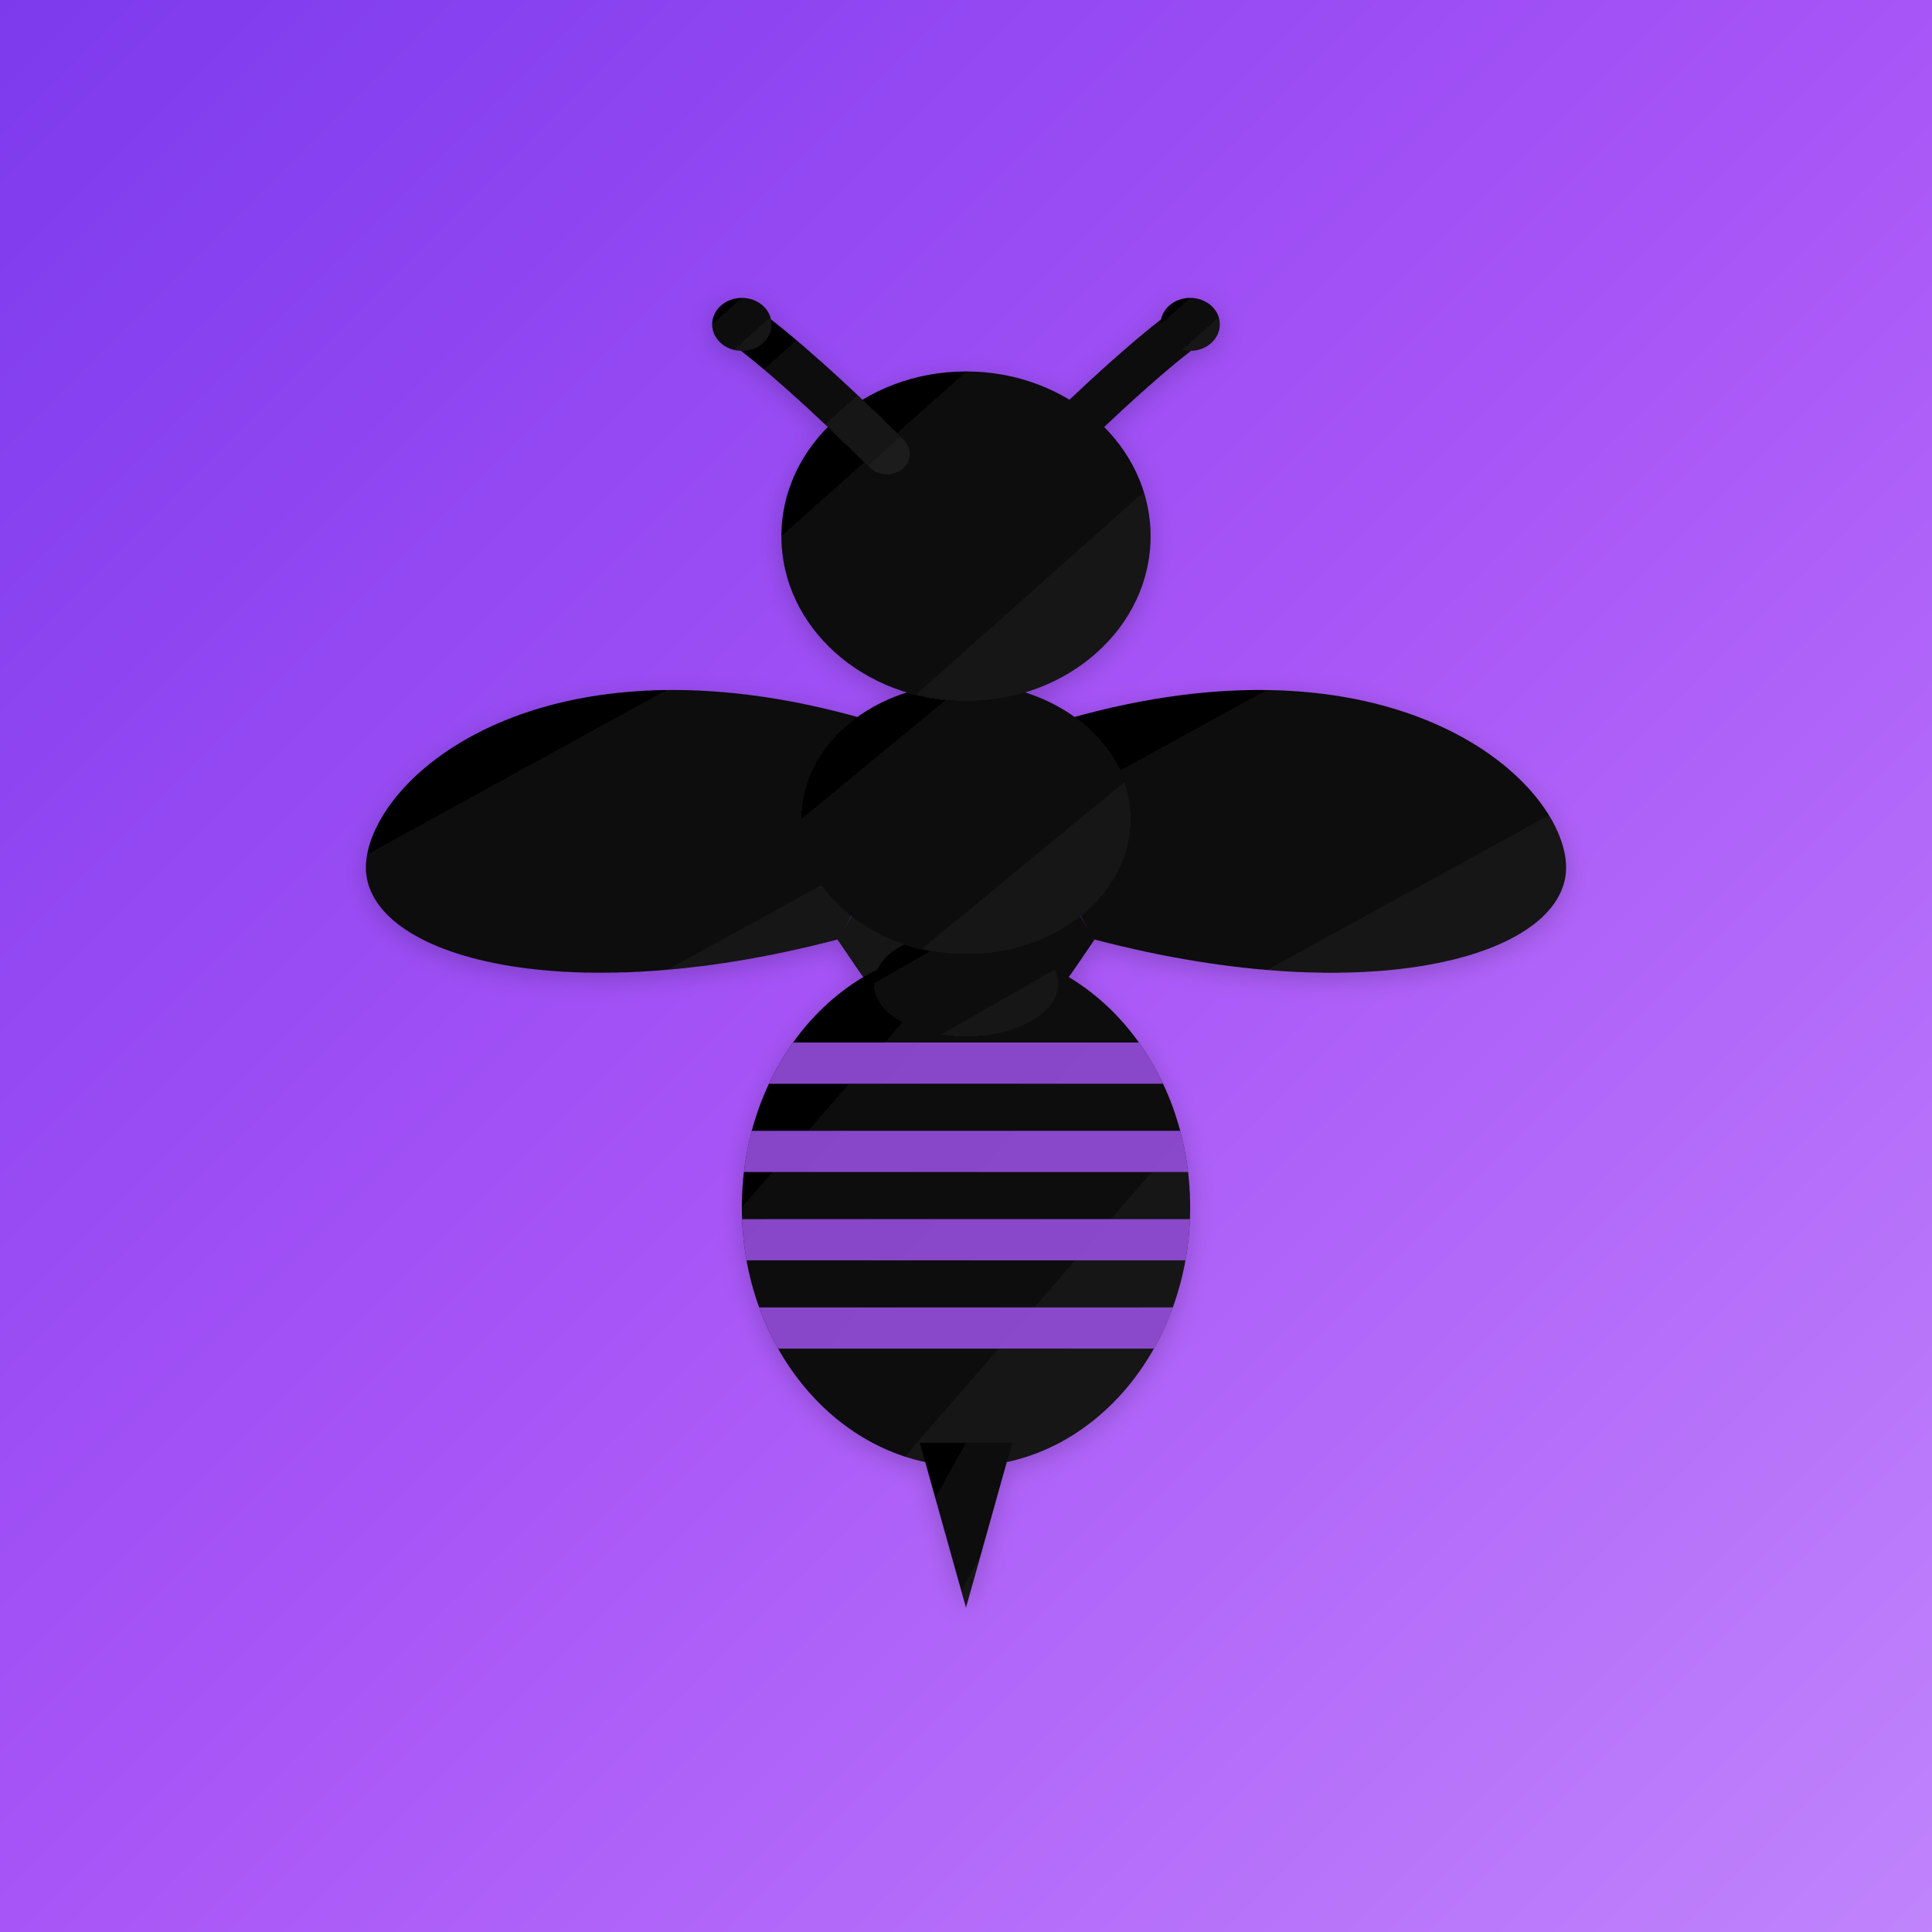
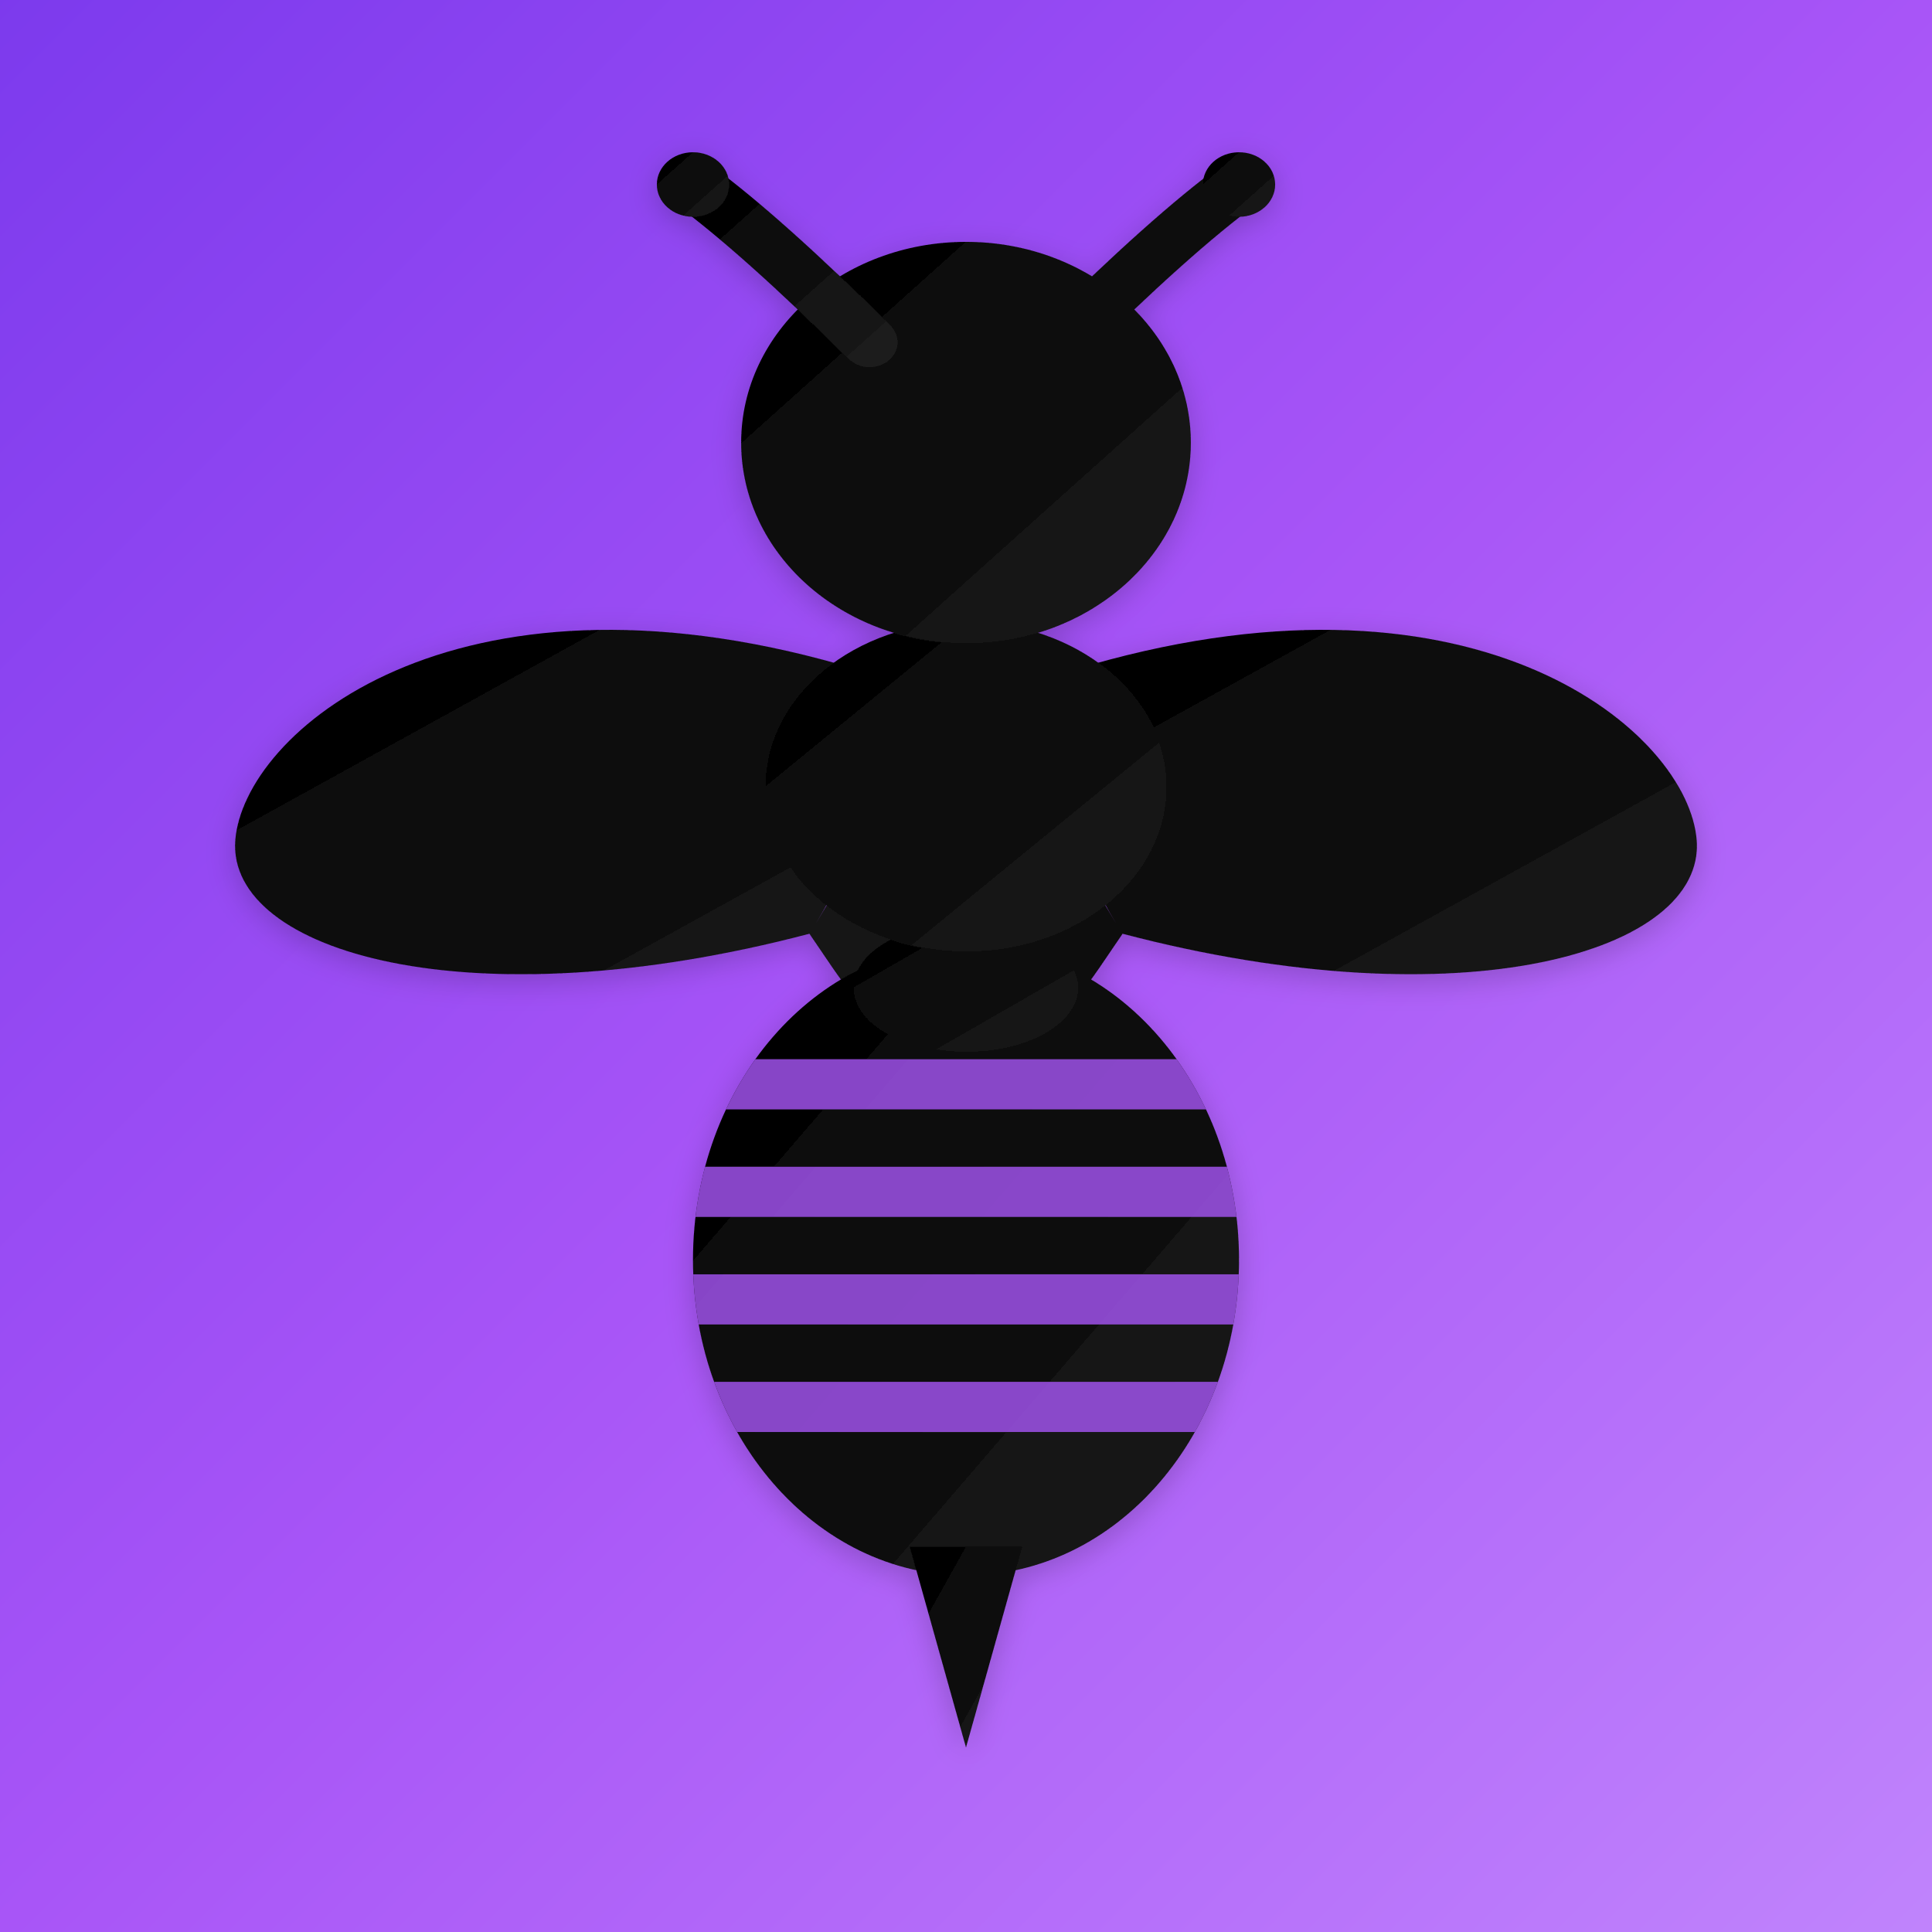
<svg xmlns="http://www.w3.org/2000/svg" width="512" height="512" viewBox="0 0 512 512">
  <defs>
    <linearGradient id="ios-bg" x1="0%" y1="0%" x2="100%" y2="100%">
      <stop offset="0%" stop-color="#7c3aed" />
      <stop offset="50%" stop-color="#a855f7" />
      <stop offset="100%" stop-color="#c084fc" />
    </linearGradient>
    <linearGradient id="ios-bee" x1="0%" y1="0%" x2="100%" y2="100%">
      <stop offset="0%" stop-color="#000000" />
      <stop offset="100%" stop-color="#1a1a1a" />
    </linearGradient>
    <filter id="ios-shadow" x="-20%" y="-20%" width="140%" height="140%">
      <feGaussianBlur in="SourceAlpha" stdDeviation="4" />
      <feOffset dx="0" dy="2" result="offsetblur" />
      <feComponentTransfer>
        <feFuncA type="linear" slope="0.2" />
      </feComponentTransfer>
      <feMerge>
        <feMergeNode />
        <feMergeNode in="SourceGraphic" />
      </feMerge>
    </filter>
    <clipPath id="ios-abdomen">
      <ellipse cx="256" cy="338" rx="68" ry="88" />
    </clipPath>
  </defs>
  <rect width="512" height="512" fill="url(#ios-bg)" />
-   <g transform="translate(256 256) scale(0.78) translate(-256 -256)" filter="url(#ios-shadow)">
+   <g transform="translate(256 256) scale(0.95) translate(-256 -256)" filter="url(#ios-shadow)">
    <g transform="translate(256 256) scale(1.12 1) translate(-256 -256)">
      <g fill="url(#ios-bee)">
        <path d="M 225 172 C 128 141 76 191 74 221 C 72 252 132 272 217 247 C 225 260 230 270 240 275 L 256 275 L 256 240 C 238 198 229 226 217 247 C 229 226 238 198 225 172 Z" />
        <path d="M 287 172 C 384 141 436 191 438 221 C 440 252 380 272 295 247 C 287 260 282 270 272 275 L 256 275 L 256 240 C 274 198 283 226 295 247 C 283 226 274 198 287 172 Z" />
      </g>
      <g fill="url(#ios-bee)">
        <ellipse cx="256" cy="338" rx="68" ry="88" />
        <ellipse cx="256" cy="262" rx="28" ry="18" />
        <ellipse cx="256" cy="206" rx="50" ry="46" />
        <circle cx="256" cy="110" r="56" />
      </g>
      <g clip-path="url(#ios-abdomen)">
        <rect x="188" y="282" width="136" height="14" fill="#a855f7" opacity="0.8" />
        <rect x="188" y="312" width="136" height="14" fill="#a855f7" opacity="0.8" />
        <rect x="188" y="342" width="136" height="14" fill="#a855f7" opacity="0.8" />
        <rect x="188" y="372" width="136" height="14" fill="#a855f7" opacity="0.8" />
      </g>
      <path fill="url(#ios-bee)" d="M 242 418 L 256 474 L 270 418 Z" />
      <g fill="none" stroke-width="14" stroke-linecap="round" stroke-linejoin="round">
        <path stroke="url(#ios-bee)" d="M232 82 Q 205 52 188 38" />
        <path stroke="url(#ios-bee)" d="M280 82 Q 307 52 324 38" />
      </g>
      <g fill="url(#ios-bee)">
        <circle cx="188" cy="38" r="9" />
        <circle cx="324" cy="38" r="9" />
      </g>
    </g>
  </g>
</svg>
